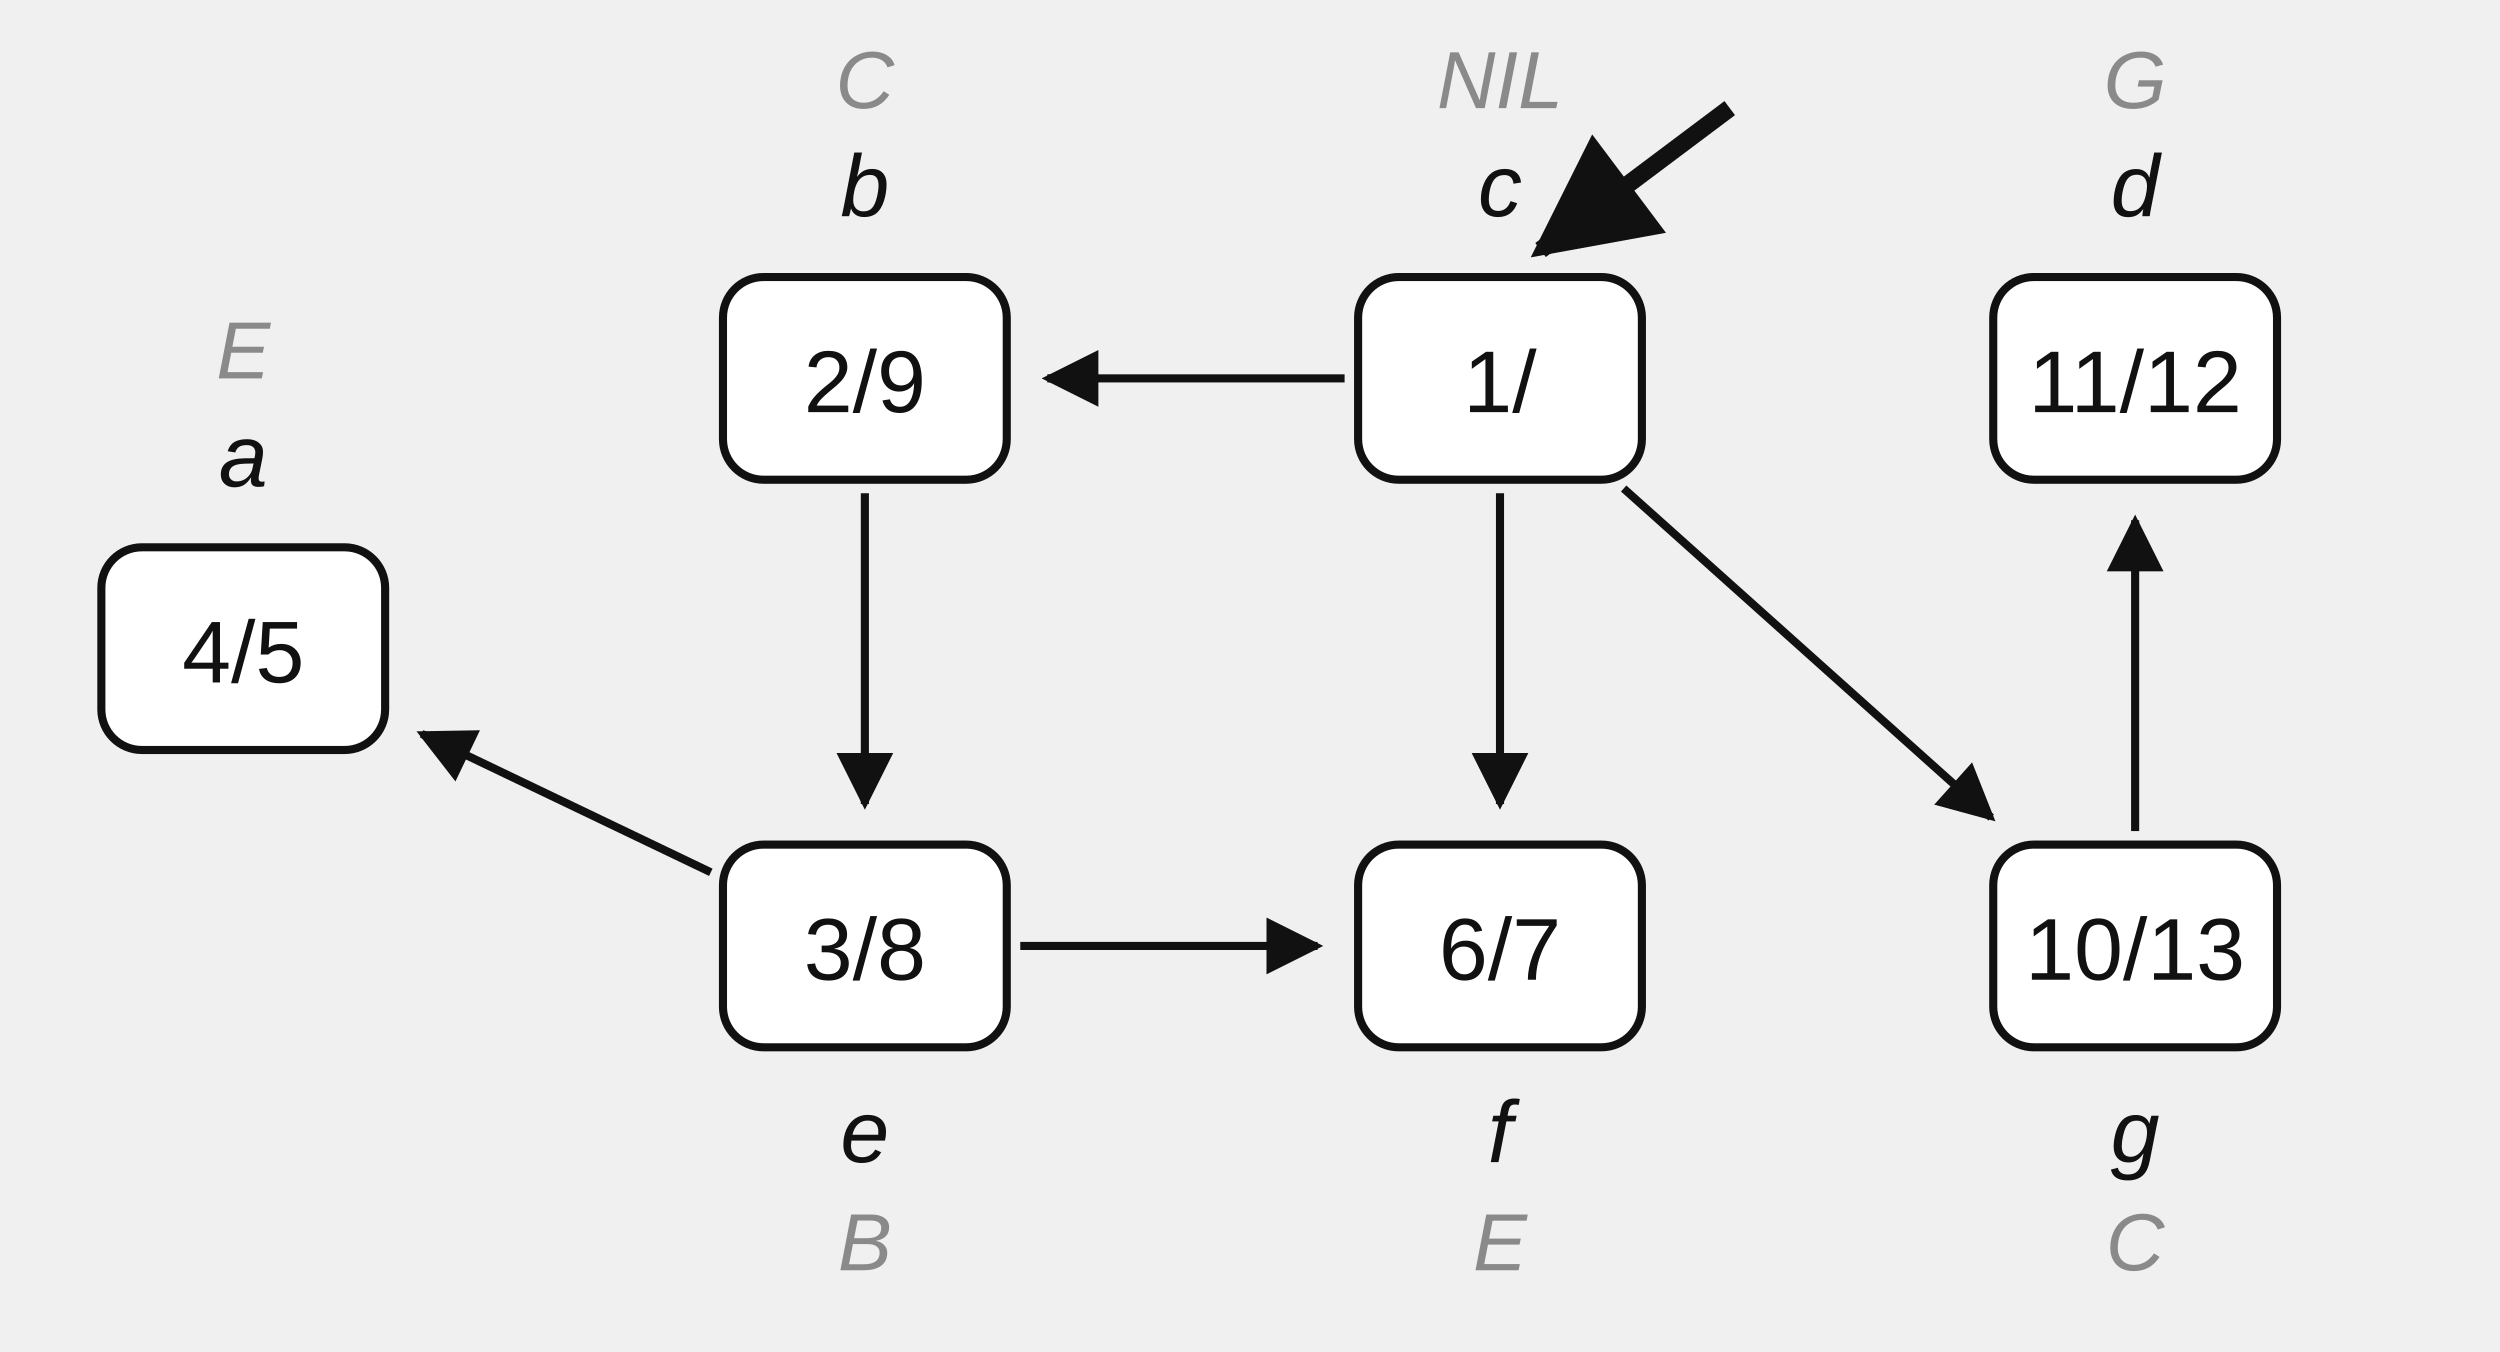
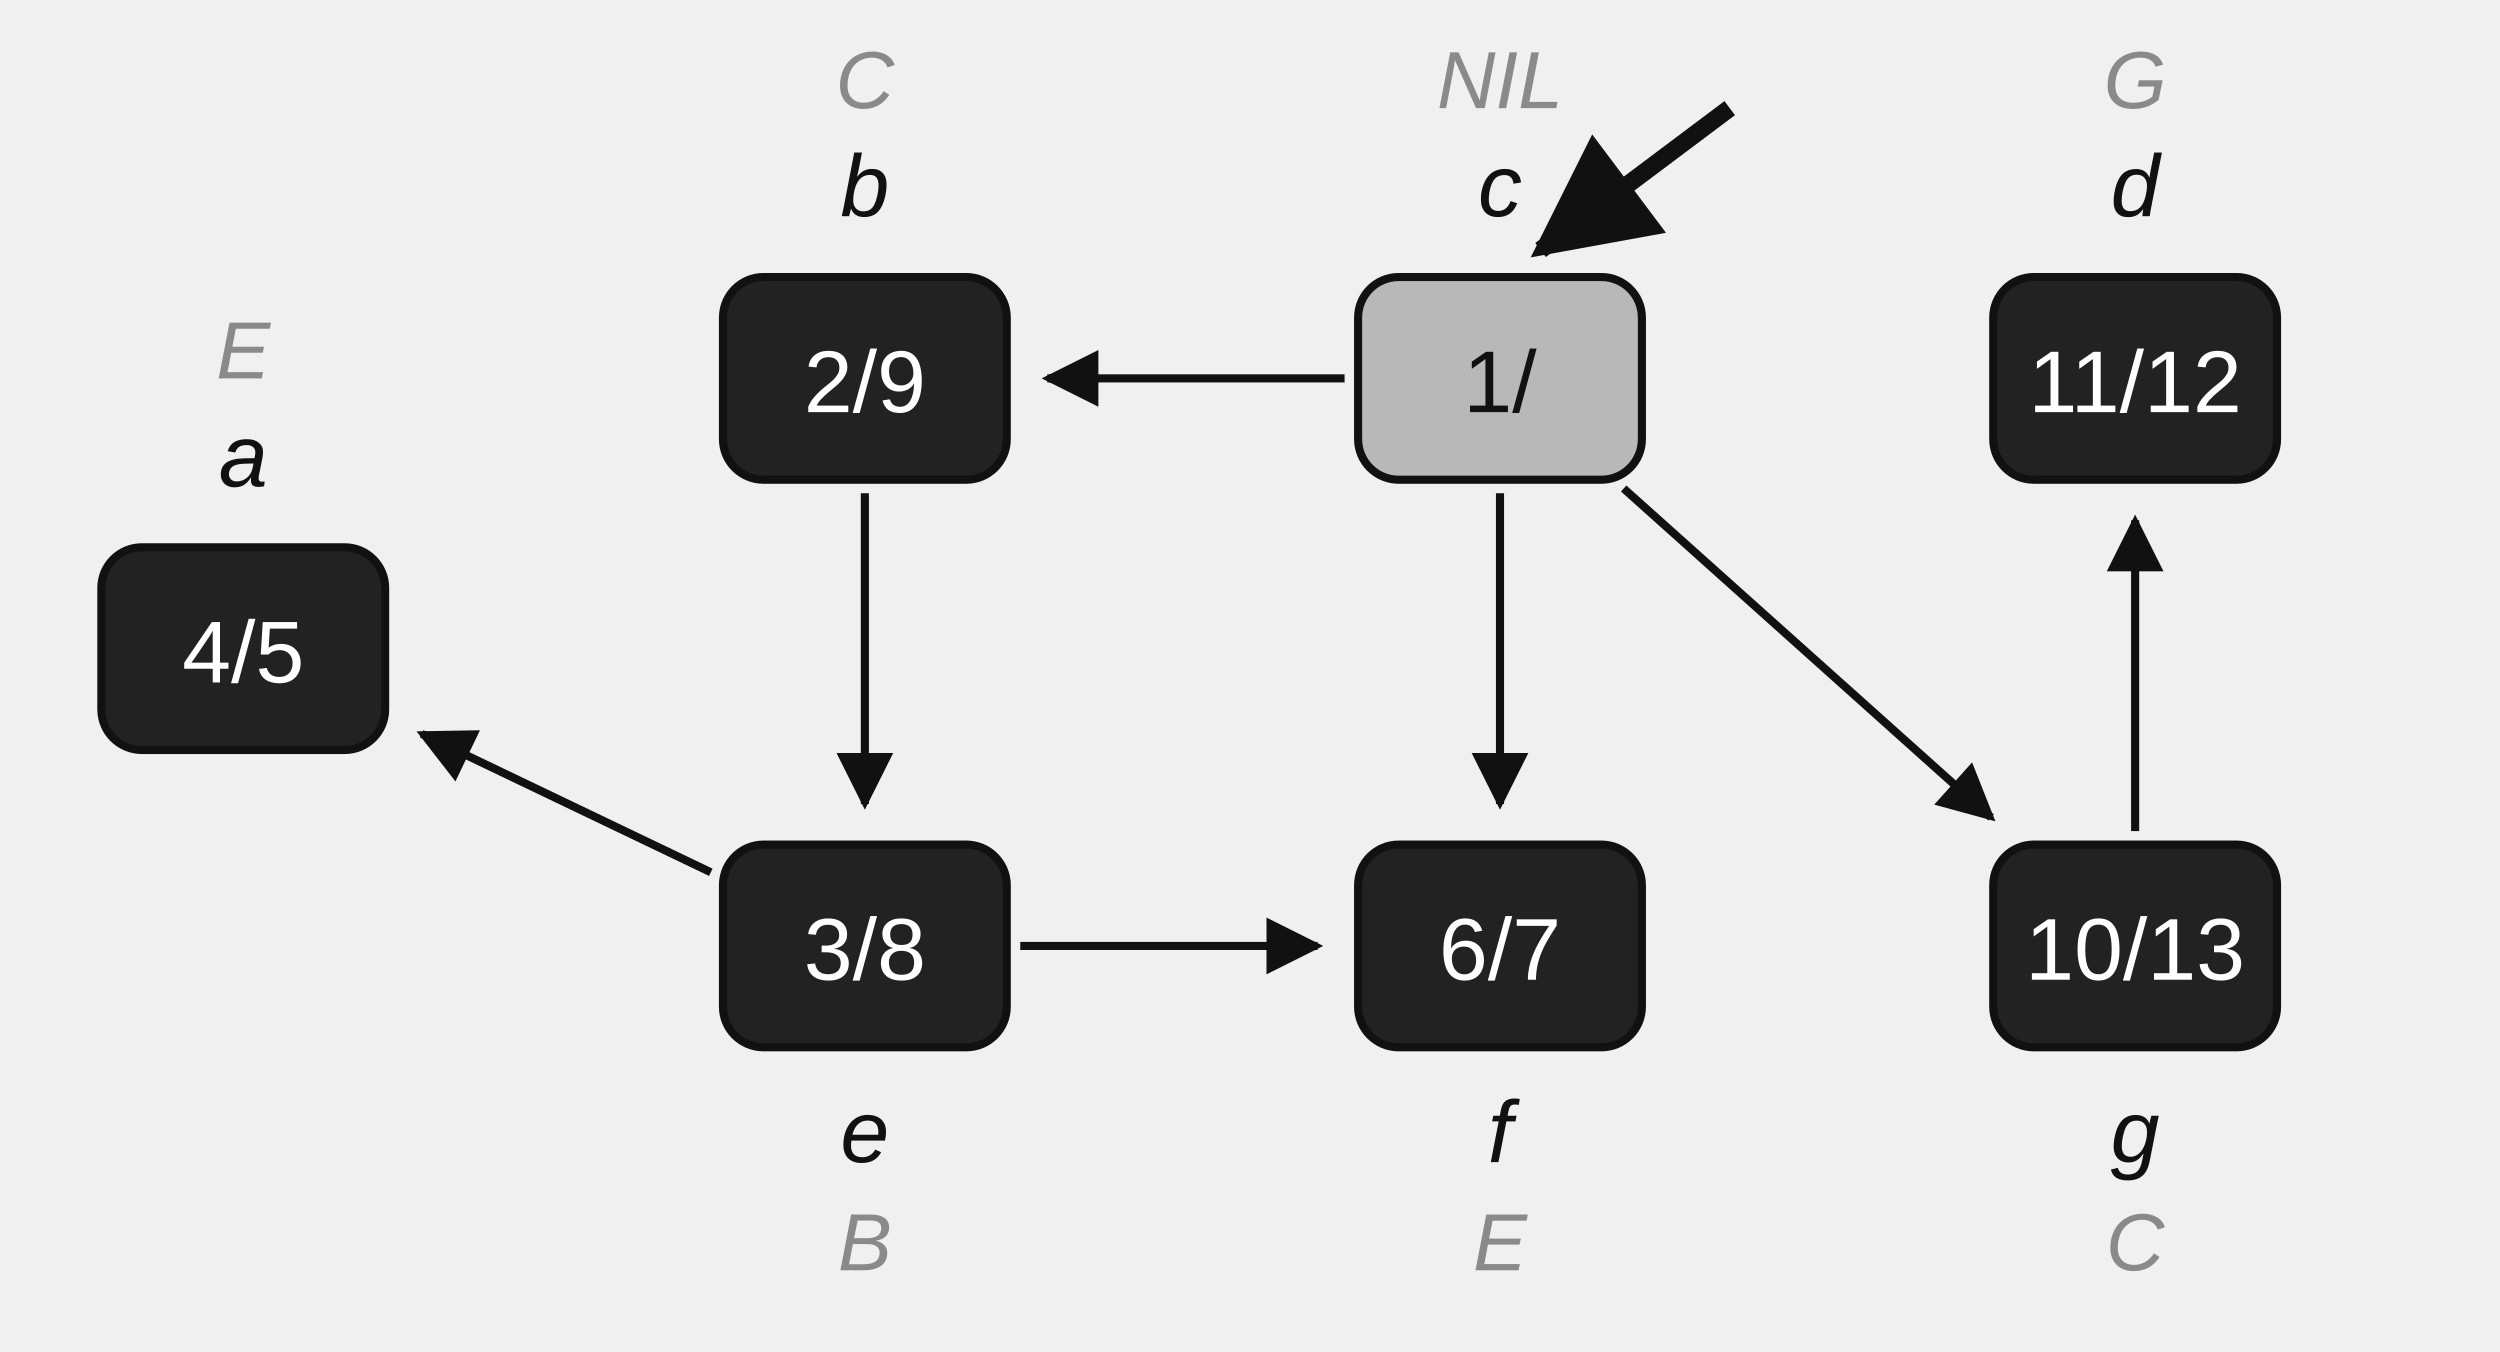
<svg xmlns="http://www.w3.org/2000/svg" viewBox="0 0 370 200" width="370" height="200" font-family="Arial, Helvetica, sans-serif">
  <defs>
    <marker id="a" viewBox="0 0 10 10" refX="9" refY="5" markerWidth="7" markerHeight="7" orient="auto-start-reverse">
      <path d="M 0 0 L 10 5 L 0 10 z" fill="#111" />
    </marker>
  </defs>
  <line x1="199.0" y1="56.0" x2="155.0" y2="56.0" stroke="#111" stroke-width="1.2" marker-end="url(#a)" />
  <line x1="222.0" y1="73.0" x2="222.0" y2="119.0" stroke="#111" stroke-width="1.2" marker-end="url(#a)" />
  <line x1="240.3" y1="72.3" x2="294.7" y2="121.0" stroke="#111" stroke-width="1.2" marker-end="url(#a)" />
  <line x1="128.0" y1="73.0" x2="128.0" y2="119.0" stroke="#111" stroke-width="1.2" marker-end="url(#a)" />
  <line x1="105.2" y1="129.1" x2="62.4" y2="108.6" stroke="#111" stroke-width="1.2" marker-end="url(#a)" />
  <line x1="151.0" y1="140.0" x2="195.0" y2="140.0" stroke="#111" stroke-width="1.2" marker-end="url(#a)" />
  <line x1="316.0" y1="123.0" x2="316.0" y2="77.0" stroke="#111" stroke-width="1.2" marker-end="url(#a)" />
-   <rect x="15.0" y="81.0" width="42" height="30" rx="6" fill="#fff" stroke="#111" stroke-width="1.2" />
-   <text x="36" y="101" text-anchor="middle" font-size="13" fill="#111" font-weight="normal" font-style="normal">4/5</text>
+   <rect x="15.0" y="81.0" width="42" height="30" rx="6" fill="#222" stroke="#111" stroke-width="1.2" />
+   <text x="36" y="101" text-anchor="middle" font-size="13" fill="#fff" font-weight="normal" font-style="normal">4/5</text>
  <text x="36" y="72" text-anchor="middle" font-size="13" fill="#111" font-weight="normal" font-style="italic">a</text>
  <text x="36" y="56" text-anchor="middle" font-size="12" fill="#8a8a8a" font-weight="normal" font-style="italic">E</text>
-   <rect x="107.0" y="41.0" width="42" height="30" rx="6" fill="#fff" stroke="#111" stroke-width="1.2" />
-   <text x="128" y="61" text-anchor="middle" font-size="13" fill="#111" font-weight="normal" font-style="normal">2/9</text>
+   <rect x="107.0" y="41.0" width="42" height="30" rx="6" fill="#222" stroke="#111" stroke-width="1.2" />
+   <text x="128" y="61" text-anchor="middle" font-size="13" fill="#fff" font-weight="normal" font-style="normal">2/9</text>
  <text x="128" y="32" text-anchor="middle" font-size="13" fill="#111" font-weight="normal" font-style="italic">b</text>
  <text x="128" y="16" text-anchor="middle" font-size="12" fill="#8a8a8a" font-weight="normal" font-style="italic">C</text>
-   <rect x="201.0" y="41.0" width="42" height="30" rx="6" fill="#fff" stroke="#111" stroke-width="1.2" />
+   <rect x="201.0" y="41.0" width="42" height="30" rx="6" fill="#b8b8b8" stroke="#111" stroke-width="1.2" />
  <text x="222" y="61" text-anchor="middle" font-size="13" fill="#111" font-weight="normal" font-style="normal">1/</text>
  <text x="222" y="32" text-anchor="middle" font-size="13" fill="#111" font-weight="normal" font-style="italic">c</text>
  <text x="222" y="16" text-anchor="middle" font-size="12" fill="#8a8a8a" font-weight="normal" font-style="italic">NIL</text>
-   <rect x="295.0" y="41.0" width="42" height="30" rx="6" fill="#fff" stroke="#111" stroke-width="1.2" />
-   <text x="316" y="61" text-anchor="middle" font-size="13" fill="#111" font-weight="normal" font-style="normal">11/12</text>
+   <rect x="295.0" y="41.0" width="42" height="30" rx="6" fill="#222" stroke="#111" stroke-width="1.2" />
+   <text x="316" y="61" text-anchor="middle" font-size="13" fill="#fff" font-weight="normal" font-style="normal">11/12</text>
  <text x="316" y="32" text-anchor="middle" font-size="13" fill="#111" font-weight="normal" font-style="italic">d</text>
  <text x="316" y="16" text-anchor="middle" font-size="12" fill="#8a8a8a" font-weight="normal" font-style="italic">G</text>
-   <rect x="107.0" y="125.0" width="42" height="30" rx="6" fill="#fff" stroke="#111" stroke-width="1.2" />
-   <text x="128" y="145" text-anchor="middle" font-size="13" fill="#111" font-weight="normal" font-style="normal">3/8</text>
+   <rect x="107.0" y="125.0" width="42" height="30" rx="6" fill="#222" stroke="#111" stroke-width="1.2" />
+   <text x="128" y="145" text-anchor="middle" font-size="13" fill="#fff" font-weight="normal" font-style="normal">3/8</text>
  <text x="128" y="172" text-anchor="middle" font-size="13" fill="#111" font-weight="normal" font-style="italic">e</text>
  <text x="128" y="188" text-anchor="middle" font-size="12" fill="#8a8a8a" font-weight="normal" font-style="italic">B</text>
-   <rect x="201.0" y="125.0" width="42" height="30" rx="6" fill="#fff" stroke="#111" stroke-width="1.2" />
-   <text x="222" y="145" text-anchor="middle" font-size="13" fill="#111" font-weight="normal" font-style="normal">6/7</text>
+   <rect x="201.0" y="125.0" width="42" height="30" rx="6" fill="#222" stroke="#111" stroke-width="1.2" />
+   <text x="222" y="145" text-anchor="middle" font-size="13" fill="#fff" font-weight="normal" font-style="normal">6/7</text>
  <text x="222" y="172" text-anchor="middle" font-size="13" fill="#111" font-weight="normal" font-style="italic">f</text>
  <text x="222" y="188" text-anchor="middle" font-size="12" fill="#8a8a8a" font-weight="normal" font-style="italic">E</text>
-   <rect x="295.0" y="125.0" width="42" height="30" rx="6" fill="#fff" stroke="#111" stroke-width="1.2" />
-   <text x="316" y="145" text-anchor="middle" font-size="13" fill="#111" font-weight="normal" font-style="normal">10/13</text>
+   <rect x="295.0" y="125.0" width="42" height="30" rx="6" fill="#222" stroke="#111" stroke-width="1.2" />
+   <text x="316" y="145" text-anchor="middle" font-size="13" fill="#fff" font-weight="normal" font-style="normal">10/13</text>
  <text x="316" y="172" text-anchor="middle" font-size="13" fill="#111" font-weight="normal" font-style="italic">g</text>
  <text x="316" y="188" text-anchor="middle" font-size="12" fill="#8a8a8a" font-weight="normal" font-style="italic">C</text>
  <path d="M 256 16 L 228 37.0" stroke="#111" stroke-width="2.6" marker-end="url(#a)" />
</svg>
